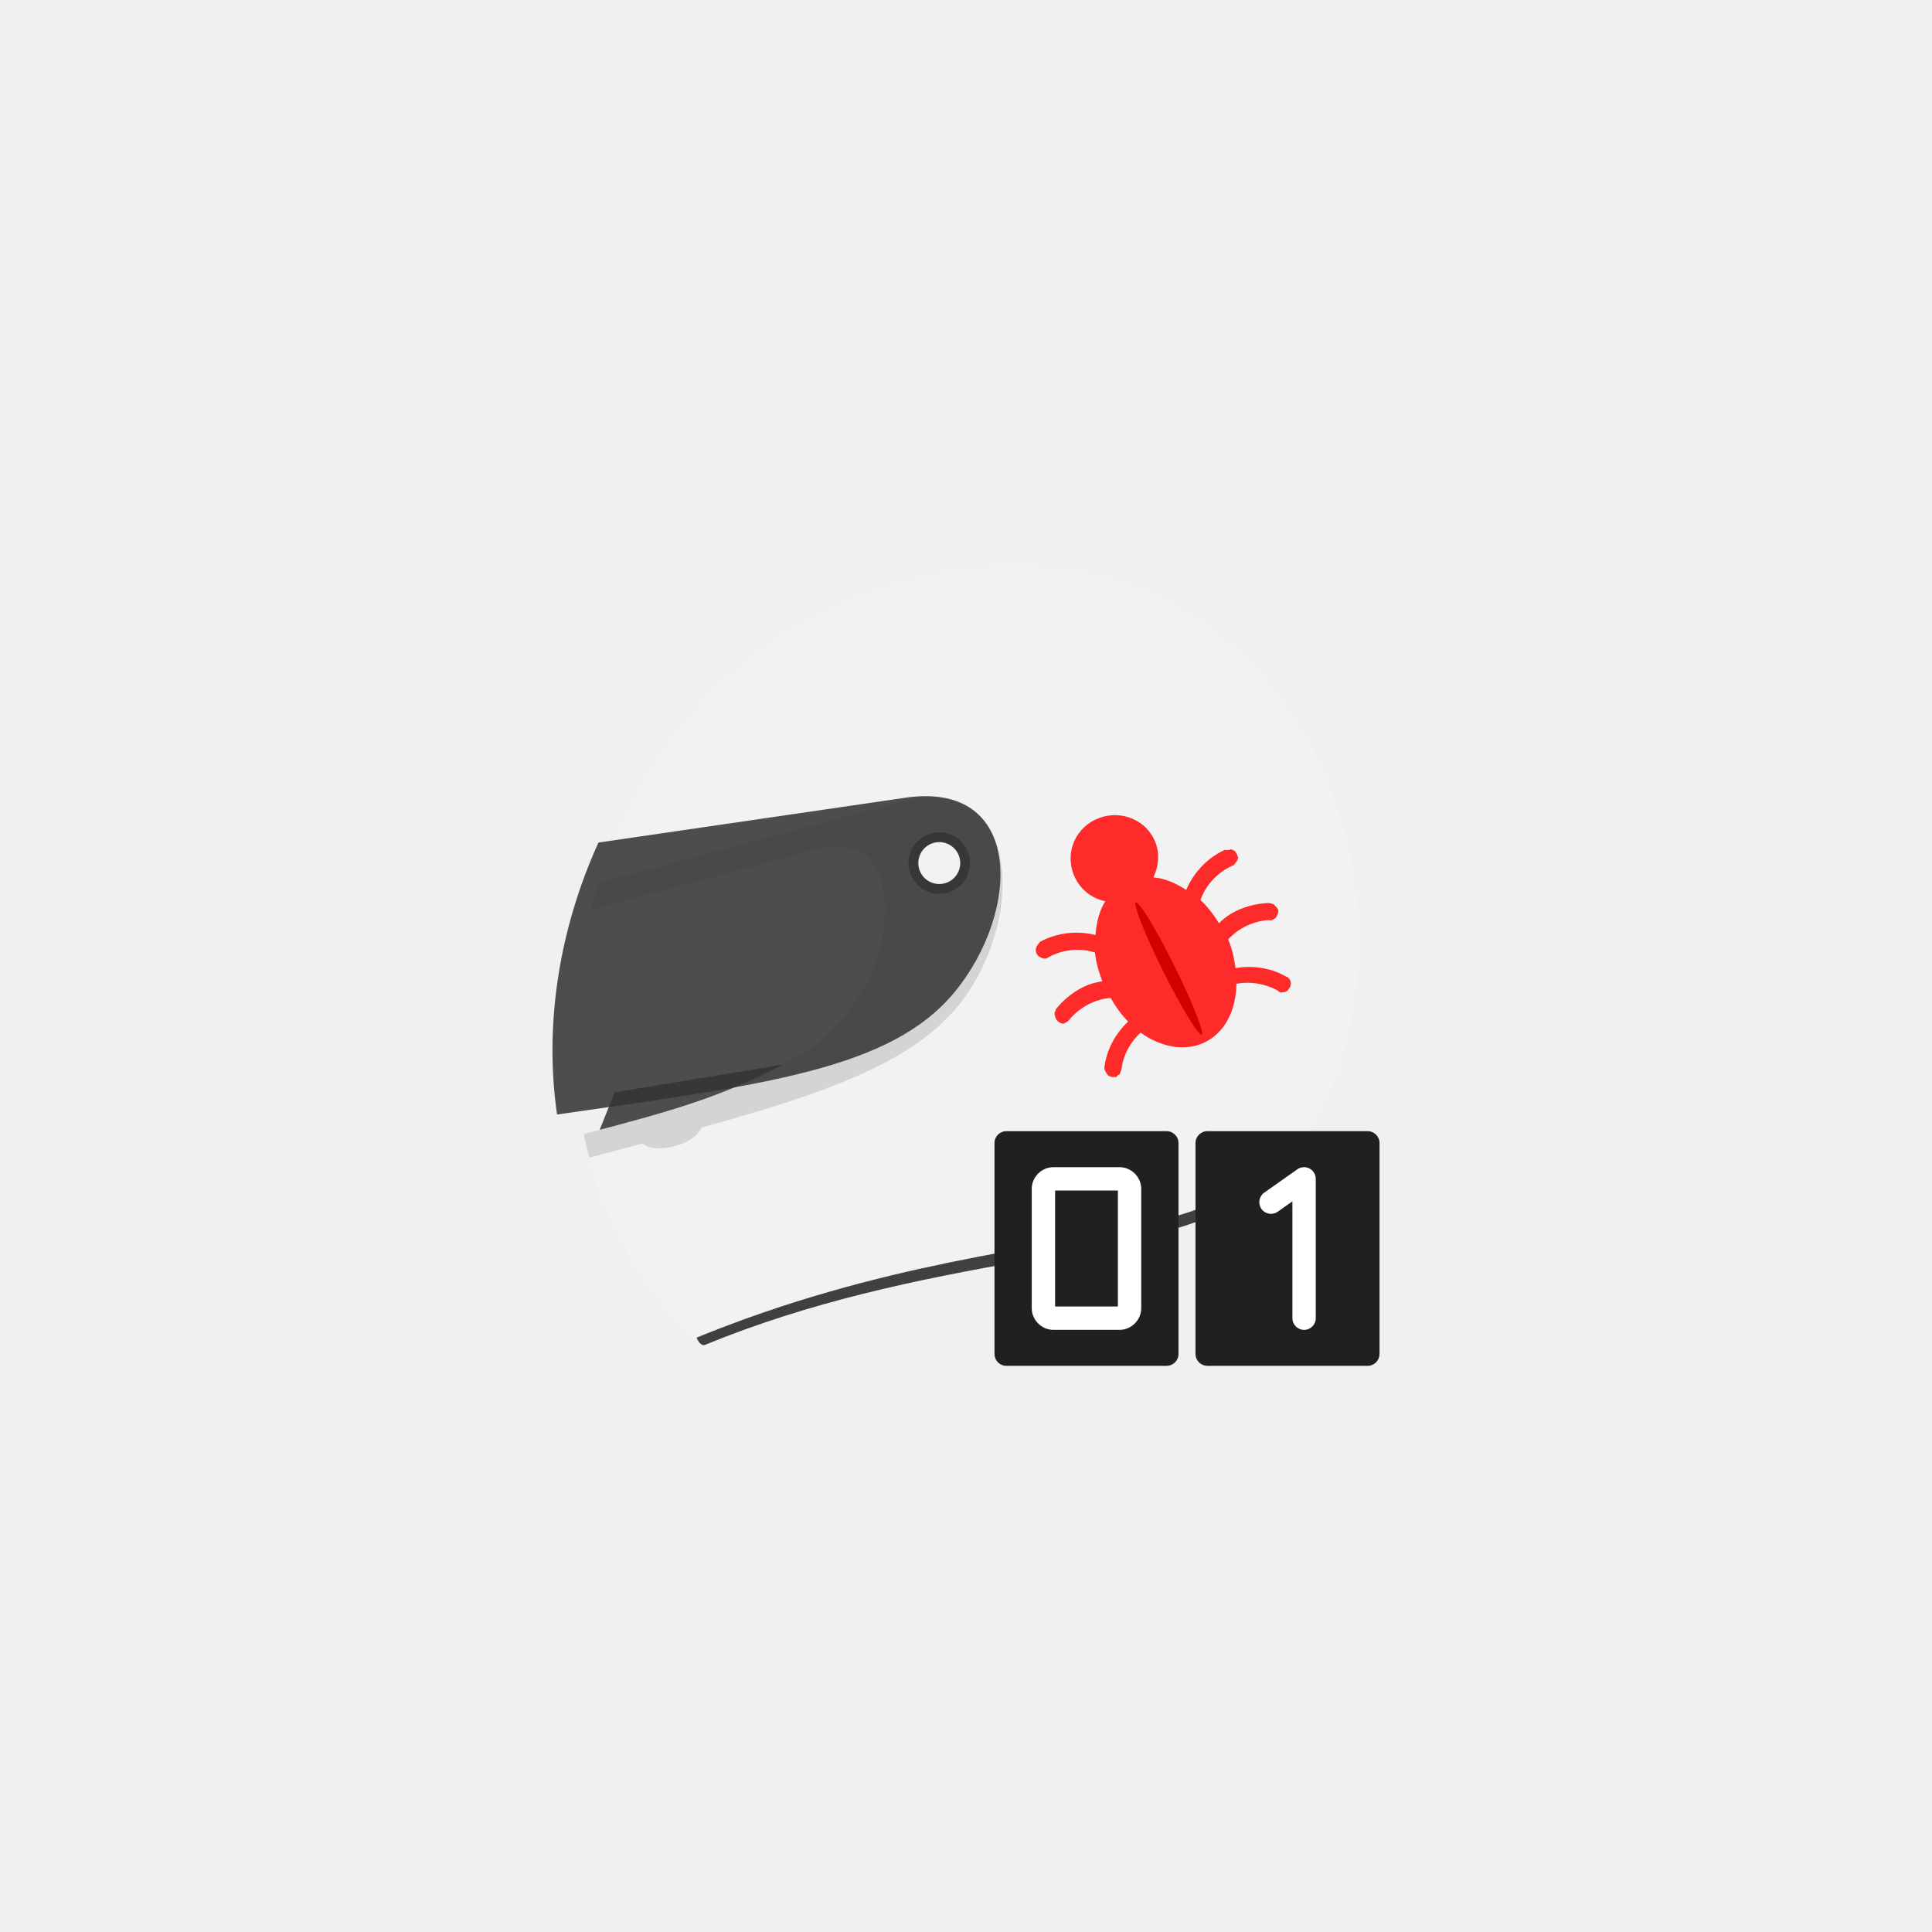
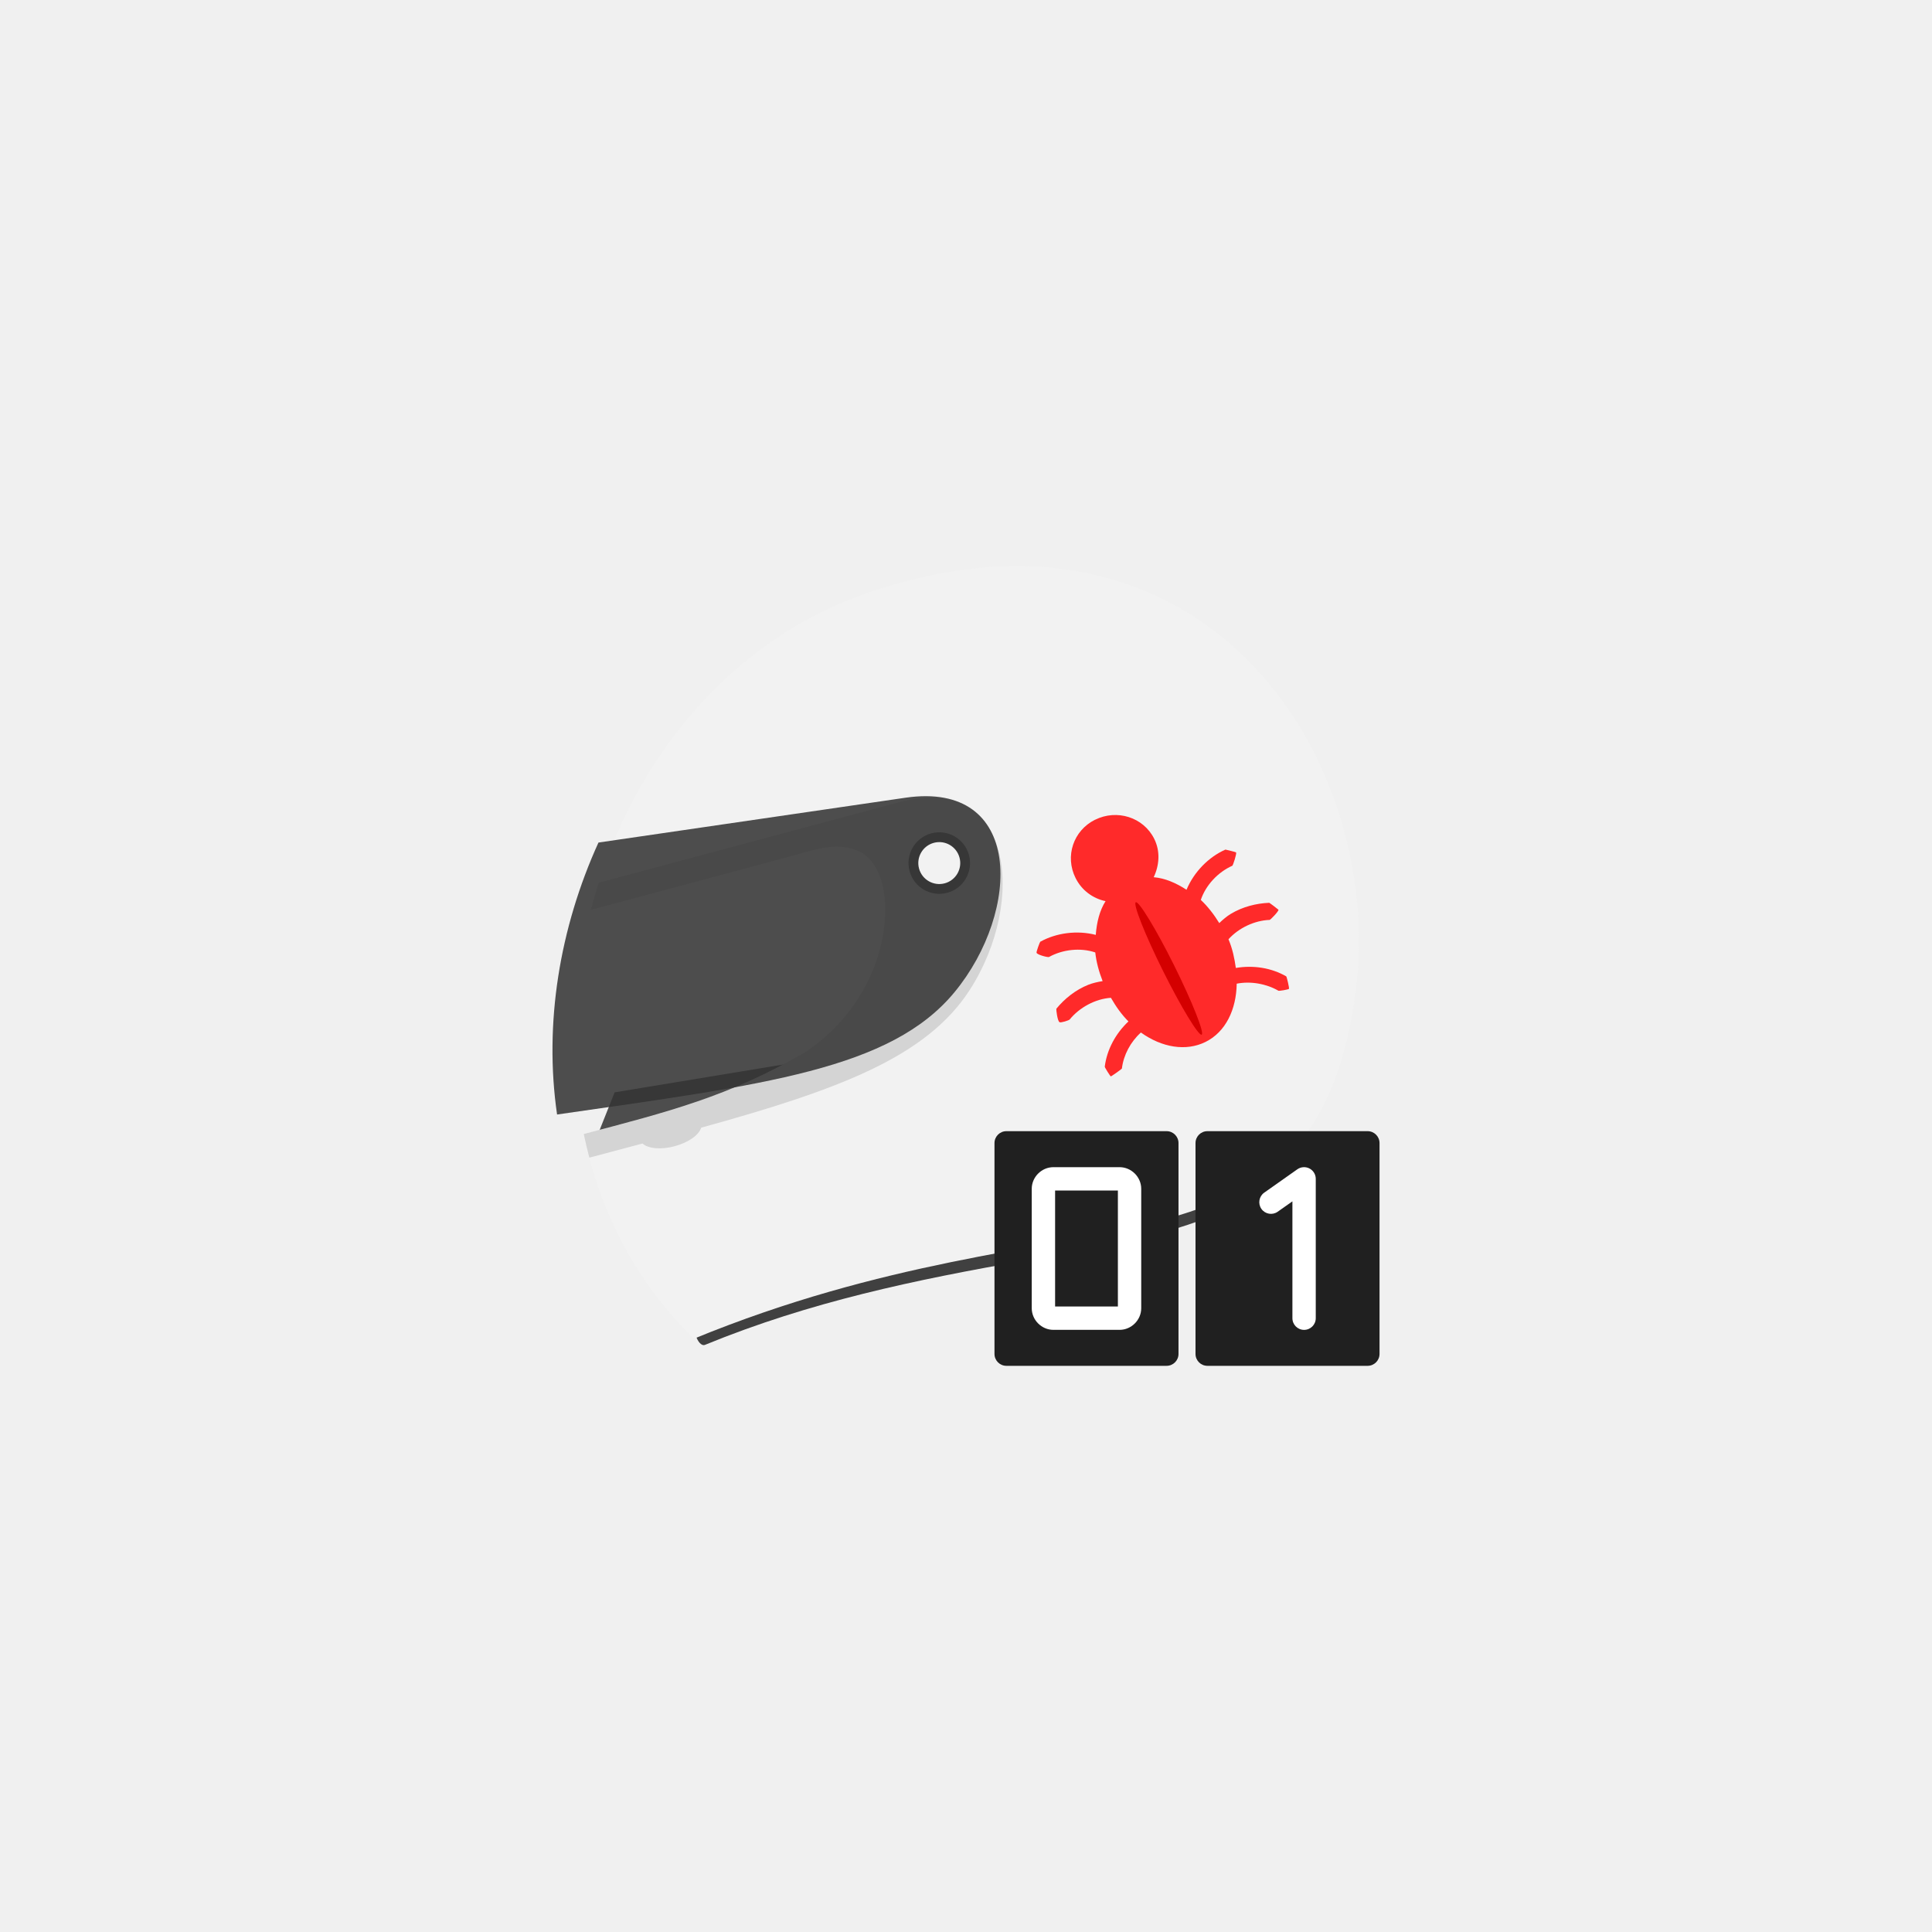
<svg xmlns="http://www.w3.org/2000/svg" width="108" height="108" version="1.1" id="svg2">
-   <defs id="defs30" />
  <g transform="matrix(0.7055568,0,0,0.7055568,15.89993,-650.4013)" id="g4">
    <path d="m 32.777,1026.144 c -0.686,0.652 -0.027,2.493 0.559,2.229 8.315,-3.408 16.609,-5.146 25.445,-6.688 5.266,-1.01 10.693,-1.713 15.627,-3.912 8.234,-4.526 3.076,-6.525 0.878,-5.368 -7.596,2.061 -34.289,11.077 -42.509,13.739 z" style="fill:#404040;fill-opacity:1;stroke:none" id="path6" />
    <path style="fill:#4d4d4d;stroke:none" d="m 24.674,1012.105 1.488,-3.732 19.506,-3.219 z" id="path8" />
    <path style="fill:#f2f2f2;fill-opacity:1;stroke:none" d="m 49.225,967.886 c -1.011,0.267 -2.041,0.58 -3.089,0.942 -11.302,3.909 -18.962,13.902 -21.884,25.089 6.083,-1.631 10.323,-2.75 16.4,-4.404 1.482,-0.418 3.069,-0.921 4.58,-0.355 1.601,0.541 2.204,2.392 2.334,3.929 0.332,4.819 -2.363,9.552 -6.364,12.135 -5.974,3.474 -10.846,4.707 -17.499,6.455 1.266,6.076 4.12,11.745 8.746,16.211 30.066,-12.335 48.717,-3.121 52.318,-26.732 2.772,-18.175 -10.674,-39.842 -35.541,-33.272 z" id="path10" />
    <path style="opacity:1;fill:#000000;fill-opacity:0.125;stroke:none" d="m 24.904,991.763 c -0.228,0.71 -0.436,1.426 -0.625,2.148 6.068,-1.627 10.306,-2.746 16.374,-4.397 1.482,-0.418 3.069,-0.921 4.58,-0.355 1.601,0.541 2.204,2.392 2.334,3.929 0.332,4.819 -2.363,9.552 -6.364,12.135 -5.97,3.472 -10.841,4.706 -17.487,6.452 0.131,0.628 0.277,1.252 0.442,1.871 1.463,-0.389 2.857,-0.759 4.217,-1.121 0.425,0.405 1.445,0.51 2.542,0.216 1.105,-0.296 1.939,-0.902 2.097,-1.468 10.888,-3.008 17.849,-5.587 21.291,-10.928 4.51,-6.998 3.47,-17.29 -5.66,-14.844 l -23.74,6.361 z" id="path12" />
    <circle r="2.437" cy="969.895" cx="-206.17" style="fill:#4d4d4d;fill-opacity:1;fill-rule:nonzero;stroke:none" transform="matrix(0.9659258,-0.258819,0.258819,0.9659258,0,0)" id="circle14" />
    <path d="m 24.881,988.581 c -3.081,6.765 -4.326,14.347 -3.28,21.548 16.458,-2.368 26.446,-3.574 31.492,-9.697 5.295,-6.424 5.461,-16.768 -3.892,-15.402 l -24.319,3.551 z" style="opacity:1;fill:#333333;fill-opacity:0.863;stroke:none" id="path16" />
    <circle r="1.661" cy="969.895" cx="-206.17" transform="matrix(0.9659258,-0.2588191,0.2588191,0.9659258,0,0)" style="fill:#f2f2f2;fill-opacity:1;fill-rule:nonzero;stroke:none" id="circle18" />
    <rect style="fill:#202020;fill-opacity:1;fill-rule:nonzero;stroke:none" width="14.579" height="18.591" x="56.257" y="1011.449" rx="0.942" ry="0.942" id="rect20" />
    <rect ry="0.942" rx="0.942" y="1011.449" x="72.184" height="18.591" width="14.579" style="fill:#202020;fill-opacity:1;fill-rule:nonzero;stroke:none" id="rect22" />
    <path style="color:#000000;font-style:normal;font-variant:normal;font-weight:normal;font-stretch:normal;font-size:medium;line-height:normal;font-family:sans-serif;text-indent:0;text-align:start;text-decoration:none;text-decoration-line:none;text-decoration-style:solid;text-decoration-color:#000000;letter-spacing:normal;word-spacing:normal;text-transform:none;direction:ltr;block-progression:tb;writing-mode:lr-tb;baseline-shift:baseline;text-anchor:start;white-space:normal;clip-rule:nonzero;display:inline;overflow:visible;visibility:visible;opacity:1;isolation:auto;mix-blend-mode:normal;color-interpolation:sRGB;color-interpolation-filters:linearRGB;solid-color:#000000;solid-opacity:1;fill:#ffffff;fill-opacity:1;fill-rule:nonzero;stroke:none;stroke-width:1.85;stroke-linecap:round;stroke-linejoin:round;stroke-miterlimit:4;stroke-dasharray:none;stroke-dashoffset:0;stroke-opacity:1;color-rendering:auto;image-rendering:auto;shape-rendering:auto;text-rendering:auto;enable-background:accumulate" d="m 60.924,1014.301 c -0.933,0 -1.715,0.78 -1.715,1.713 l 0,9.463 c 0,0.933 0.782,1.713 1.715,1.713 l 5.244,0 c 0.933,0 1.715,-0.78 1.715,-1.713 l 0,-9.463 c 0,-0.933 -0.782,-1.713 -1.715,-1.713 l -5.244,0 z m 0.135,1.85 4.975,0 0,9.189 -4.975,0 0,-9.189 z" id="path24" />
    <path style="color:#000000;font-style:normal;font-variant:normal;font-weight:normal;font-stretch:normal;font-size:medium;line-height:normal;font-family:sans-serif;text-indent:0;text-align:start;text-decoration:none;text-decoration-line:none;text-decoration-style:solid;text-decoration-color:#000000;letter-spacing:normal;word-spacing:normal;text-transform:none;direction:ltr;block-progression:tb;writing-mode:lr-tb;baseline-shift:baseline;text-anchor:start;white-space:normal;clip-rule:nonzero;display:inline;overflow:visible;visibility:visible;opacity:1;isolation:auto;mix-blend-mode:normal;color-interpolation:sRGB;color-interpolation-filters:linearRGB;solid-color:#000000;solid-opacity:1;fill:#ffffff;fill-opacity:1;fill-rule:nonzero;stroke:none;stroke-width:1.85;stroke-linecap:round;stroke-linejoin:round;stroke-miterlimit:4;stroke-dasharray:none;stroke-dashoffset:0;stroke-opacity:1;color-rendering:auto;image-rendering:auto;shape-rendering:auto;text-rendering:auto;enable-background:accumulate" d="m 80.758,1014.301 a 0.925,0.925 0 0 0 -0.506,0.168 l -2.623,1.85 a 0.925,0.925 0 1 0 1.066,1.512 l 1.166,-0.822 0,9.258 a 0.925,0.925 0 1 0 1.85,0 l 0,-11.041 a 0.925,0.925 0 0 0 -0.953,-0.924 z" id="path26" />
  </g>
  <g transform="matrix(-0.01426712,0.02471138,-0.02471138,-0.01426712,359.2926,317.7646)" id="g6081" />
  <g transform="matrix(-0.01426712,0.02471138,-0.02471138,-0.01426712,370.2646,155.5296)" id="g6081-6" />
  <g transform="matrix(-0.01426712,0.02471138,-0.02471138,-0.01426712,473.6572,365.7704)" id="g6081-3" />
  <g transform="matrix(-0.01426712,0.02471138,-0.02471138,-0.01426712,-300.169,-10.37823)" id="g6081-7" />
  <g transform="matrix(-0.01426712,0.02471138,-0.02471138,-0.01426712,-289.1971,-172.6131)" id="g6081-6-2" />
  <g transform="matrix(-0.01426712,0.02471138,-0.02471138,-0.01426712,-185.8045,37.62758)" id="g6081-3-3" />
-   <flowRoot xml:space="preserve" id="flowRoot3776" style="font-style:normal;font-weight:normal;font-size:2.711px;line-height:125%;font-family:Sans;letter-spacing:0px;word-spacing:0px;fill:#000000;fill-opacity:1;stroke:none;stroke-width:1px;stroke-linecap:butt;stroke-linejoin:miter;stroke-opacity:1">
-     <flowRegion id="flowRegion3778">
-       <rect id="rect3780" width="1.965" height="4.812" x="10.027" y="-94.245" />
-     </flowRegion>
-     <flowPara id="flowPara3782" />
-   </flowRoot>
-   <text xml:space="preserve" style="font-style:normal;font-weight:normal;font-size:2.711px;line-height:125%;font-family:Sans;letter-spacing:0px;word-spacing:0px;fill:#000000;fill-opacity:1;stroke:none" x="323.437" y="129.95" id="text5084">
-     <tspan id="tspan5086" x="323.437" y="129.95" />
-   </text>
-   <g id="g4345" transform="matrix(0.04838425,-0.07299307,0.07299307,0.04838425,-10.47915,19.5692)">
-     <path transform="matrix(-0.716246,0,0,0.716246,252.9668,272.6866)" id="path4155" d="m 70.8,803.108 c 18.726,-10.812 42.064,-4.559 52.875,14.167 6.216,10.765 6.675,22.984 2.437,33.713 9.955,0.225 20.007,3.827 29.876,9.353 5.706,-16.364 17.927,-30.34 32.41,-37.867 a 7.61,7.61 0 0 1 2.054,-0.128 7.61,7.61 0 0 1 2.054,-0.128 7.61,7.61 0 0 1 3.781,1.017 7.61,7.61 0 0 1 2.184,1.941 7.61,7.61 0 0 1 1.169,5.71 7.61,7.61 0 0 1 -0.34,1.254 7.61,7.61 0 0 1 -0.34,1.254 7.61,7.61 0 0 1 -1.139,1.714 7.61,7.61 0 0 1 -2.394,1.383 c -12.33,6.407 -22.546,18.628 -26.149,32.123 6.508,5.4 12.379,12.059 17.691,19.583 2.946,-3.199 6.276,-6.415 9.788,-8.851 10.093,-6.95 22.031,-10.779 33.556,-11.922 a 7.61,7.61 0 0 1 1.256,0.332 7.61,7.61 0 0 1 2.51,0.664 7.61,7.61 0 0 1 2.184,1.941 7.61,7.61 0 0 1 2.427,6.047 7.61,7.61 0 0 1 -1.008,3.782 7.61,7.61 0 0 1 -1.596,0.921 7.61,7.61 0 0 1 -1.596,0.921 7.61,7.61 0 0 1 -2.852,0.589 c -13.65,1.369 -27.831,8.786 -36.374,19.943 4.145,8.327 7.216,16.273 8.912,24.652 15.541,-3.626 31.79,-2.019 45.288,4.712 a 7.61,7.61 0 0 1 1.712,1.124 7.61,7.61 0 0 1 1.843,3.192 7.61,7.61 0 0 1 0.457,0.792 7.61,7.61 0 0 1 0.588,2.861 7.61,7.61 0 0 1 -0.34,1.254 7.61,7.61 0 0 1 -0.34,1.254 7.61,7.61 0 0 1 -1.139,1.715 7.61,7.61 0 0 1 -1.139,1.714 7.61,7.61 0 0 1 -2.054,0.128 7.61,7.61 0 0 1 -1.596,0.921 7.61,7.61 0 0 1 -1.256,-0.332 7.61,7.61 0 0 1 -2.511,-0.664 7.61,7.61 0 0 1 -1.256,-0.332 c -10.932,-5.455 -24.047,-6.716 -36.141,-3.616 0.843,22.779 -7.861,42.849 -24.914,52.695 -17.249,9.958 -39.08,6.908 -58.551,-5.565 -8.968,9.06 -14.536,22.167 -15.279,34.362 a 7.61,7.61 0 0 1 0.117,2.044 7.61,7.61 0 0 1 -0.34,1.254 7.61,7.61 0 0 1 -0.799,0.46 7.61,7.61 0 0 1 -1.139,1.714 7.61,7.61 0 0 1 -0.798,0.46 7.61,7.61 0 0 1 -1.596,0.921 7.61,7.61 0 0 1 -2.054,0.129 7.61,7.61 0 0 1 -2.054,0.129 7.61,7.61 0 0 1 -4.699,-2.609 7.61,7.61 0 0 1 -0.457,-0.792 7.61,7.61 0 0 1 -1.045,-3.653 7.61,7.61 0 0 1 0.34,-1.253 c 0.92,-15.055 7.652,-29.932 18.564,-41.576 -6.419,-5.668 -12.547,-11.815 -17.691,-19.582 -13.64,2.063 -26.805,10.149 -34.66,21.068 a 7.61,7.61 0 0 1 -0.34,1.254 7.61,7.61 0 0 1 -0.798,0.46 7.61,7.61 0 0 1 -5.246,1.972 7.61,7.61 0 0 1 -1.256,-0.332 7.61,7.61 0 0 1 -4.237,-1.81 7.61,7.61 0 0 1 -0.457,-0.792 7.61,7.61 0 0 1 -1.045,-3.654 7.61,7.61 0 0 1 -0.458,-0.792 7.61,7.61 0 0 1 1.009,-3.783 7.61,7.61 0 0 1 0.34,-1.254 c 6.77,-9.381 16.036,-17.834 27.103,-23.098 3.867,-1.821 8.316,-3.098 12.56,-4.051 -3.851,-8.351 -6.695,-16.791 -8.114,-25.112 -13.489,-3.627 -29.183,-0.899 -40.895,6.583 a 7.61,7.61 0 0 1 -1.596,0.921 7.61,7.61 0 0 1 -2.054,0.128 7.61,7.61 0 0 1 -2.054,0.128 7.61,7.61 0 0 1 -3.78,-1.017 7.61,7.61 0 0 1 -0.457,-0.792 7.61,7.61 0 0 1 -1.843,-3.193 7.61,7.61 0 0 1 -0.457,-0.792 7.61,7.61 0 0 1 0.551,-4.575 7.61,7.61 0 0 1 1.596,-0.921 7.61,7.61 0 0 1 0.34,-1.254 7.61,7.61 0 0 1 0.798,-0.46 7.61,7.61 0 0 1 0.34,-1.253 c 13.756,-8.789 31.974,-12.379 49,-9.136 0.15,-11.341 2.029,-21.801 6.838,-30.551 -11.504,-1.636 -22.516,-7.664 -28.775,-18.505 -10.812,-18.726 -3.761,-42.526 14.966,-53.337 z" style="fill:#ff2a2a;fill-opacity:1;stroke:none" />
-     <path id="path3847" d="m 172.882,898.788 c 1.831,1.057 -6.951,19.96 -20.003,42.568 -13.052,22.607 -25.362,40.237 -27.193,39.179 -1.831,-1.057 7.282,-20.533 20.333,-43.14 13.052,-22.607 25.032,-39.664 26.863,-38.607 z" style="fill:#d40000;fill-opacity:1;stroke:none" />
-   </g>
+   <path id="" d="M 61.214 45.823 C 60 46.427 59.519 47.865 60.123 49.078 C 60.47 49.776 61.093 50.224 61.801 50.375 C 61.468 50.903 61.308 51.553 61.254 52.26 C 60.201 51.992 59.047 52.147 58.152 52.643 C 58.122 52.673 57.924 53.205 57.944 53.263 C 57.991 53.38 58.594 53.531 58.641 53.496 C 59.403 53.073 60.396 52.963 61.226 53.242 C 61.283 53.77 61.428 54.307 61.637 54.845 C 61.368 54.889 61.084 54.951 60.835 55.05 C 60.122 55.337 59.508 55.829 59.049 56.391 C 59.038 56.417 59.105 57.069 59.229 57.141 C 59.298 57.187 59.763 57.039 59.798 56.988 C 60.342 56.321 61.222 55.837 62.101 55.778 C 62.392 56.283 62.701 56.718 63.081 57.098 C 62.353 57.784 61.873 58.69 61.757 59.628 C 61.752 59.671 62.065 60.164 62.093 60.17 C 62.117 60.182 62.707 59.759 62.714 59.733 C 62.807 58.973 63.196 58.243 63.777 57.718 C 64.939 58.551 66.29 58.792 67.395 58.242 C 68.514 57.685 69.111 56.438 69.133 54.988 C 69.918 54.833 70.797 54.996 71.46 55.38 C 71.49 55.41 72.033 55.314 72.054 55.276 C 72.084 55.246 71.927 54.585 71.9 54.579 C 71.081 54.105 70.07 53.942 69.084 54.109 C 69.009 53.576 68.901 53.043 68.673 52.505 C 69.253 51.864 70.132 51.455 70.975 51.423 C 71 51.434 71.48 50.953 71.468 50.855 C 71.46 50.838 70.978 50.474 70.951 50.467 C 70.226 50.497 69.464 50.688 68.805 51.084 C 68.575 51.223 68.354 51.412 68.158 51.601 C 67.855 51.11 67.512 50.668 67.126 50.306 C 67.404 49.475 68.09 48.75 68.887 48.396 C 68.924 48.383 69.147 47.707 69.095 47.648 C 69.089 47.63 68.528 47.498 68.503 47.492 C 67.566 47.907 66.747 48.735 66.327 49.738 C 65.729 49.352 65.117 49.088 64.492 49.037 C 64.806 48.378 64.872 47.593 64.522 46.891 C 63.917 45.676 62.429 45.221 61.215 45.825 L 61.214 45.823 Z" style="fill: rgb(255, 42, 42); fill-opacity: 1; stroke: none; transform-origin: 64.631px 53.271px;" />
+   <path id="" d="M 63.491 50.437 C 63.656 50.355 64.611 51.911 65.63 53.958 C 66.648 56.004 67.34 57.755 67.174 57.838 C 67.008 57.921 66.028 56.312 65.009 54.266 C 63.991 52.219 63.325 50.519 63.491 50.437 Z" style="fill: rgb(212, 0, 0); fill-opacity: 1; stroke: none; transform-origin: 65.333px 54.137px;" />
</svg>
